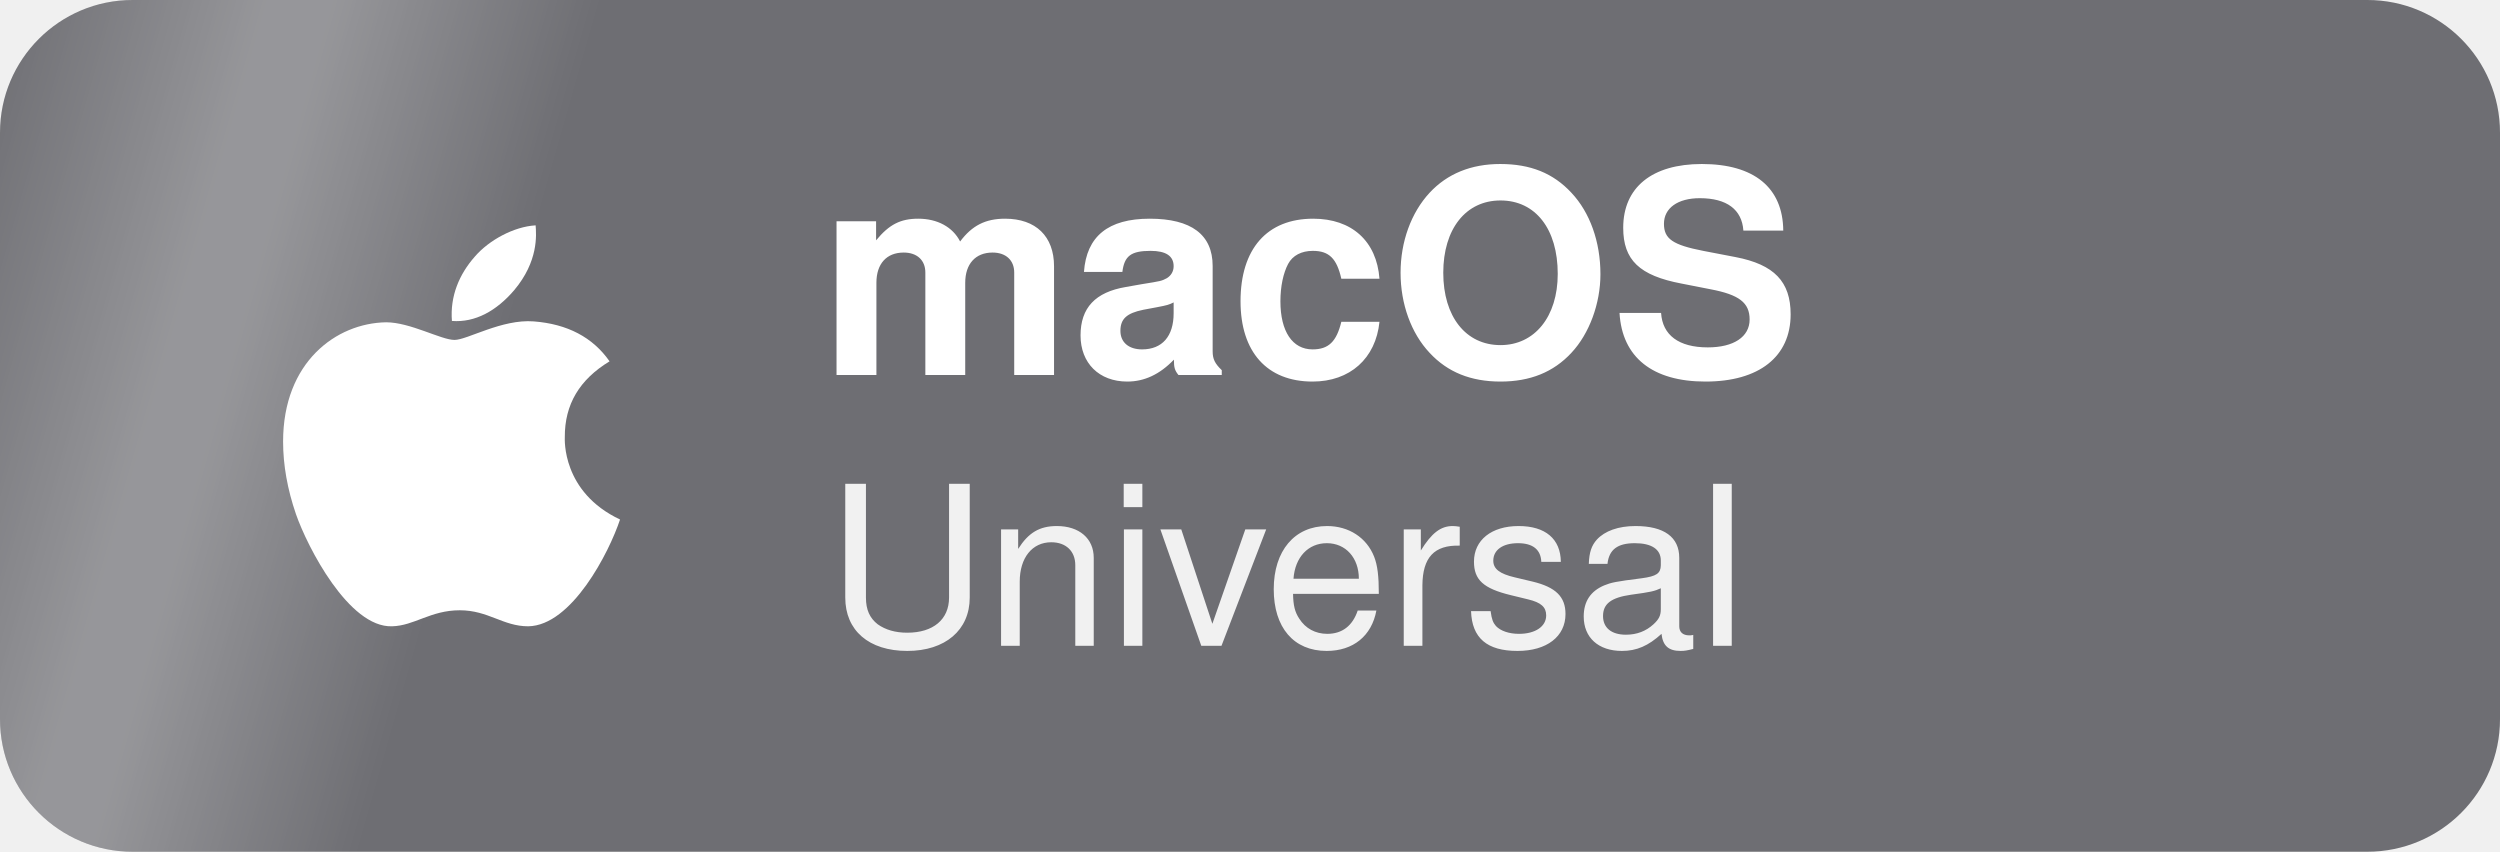
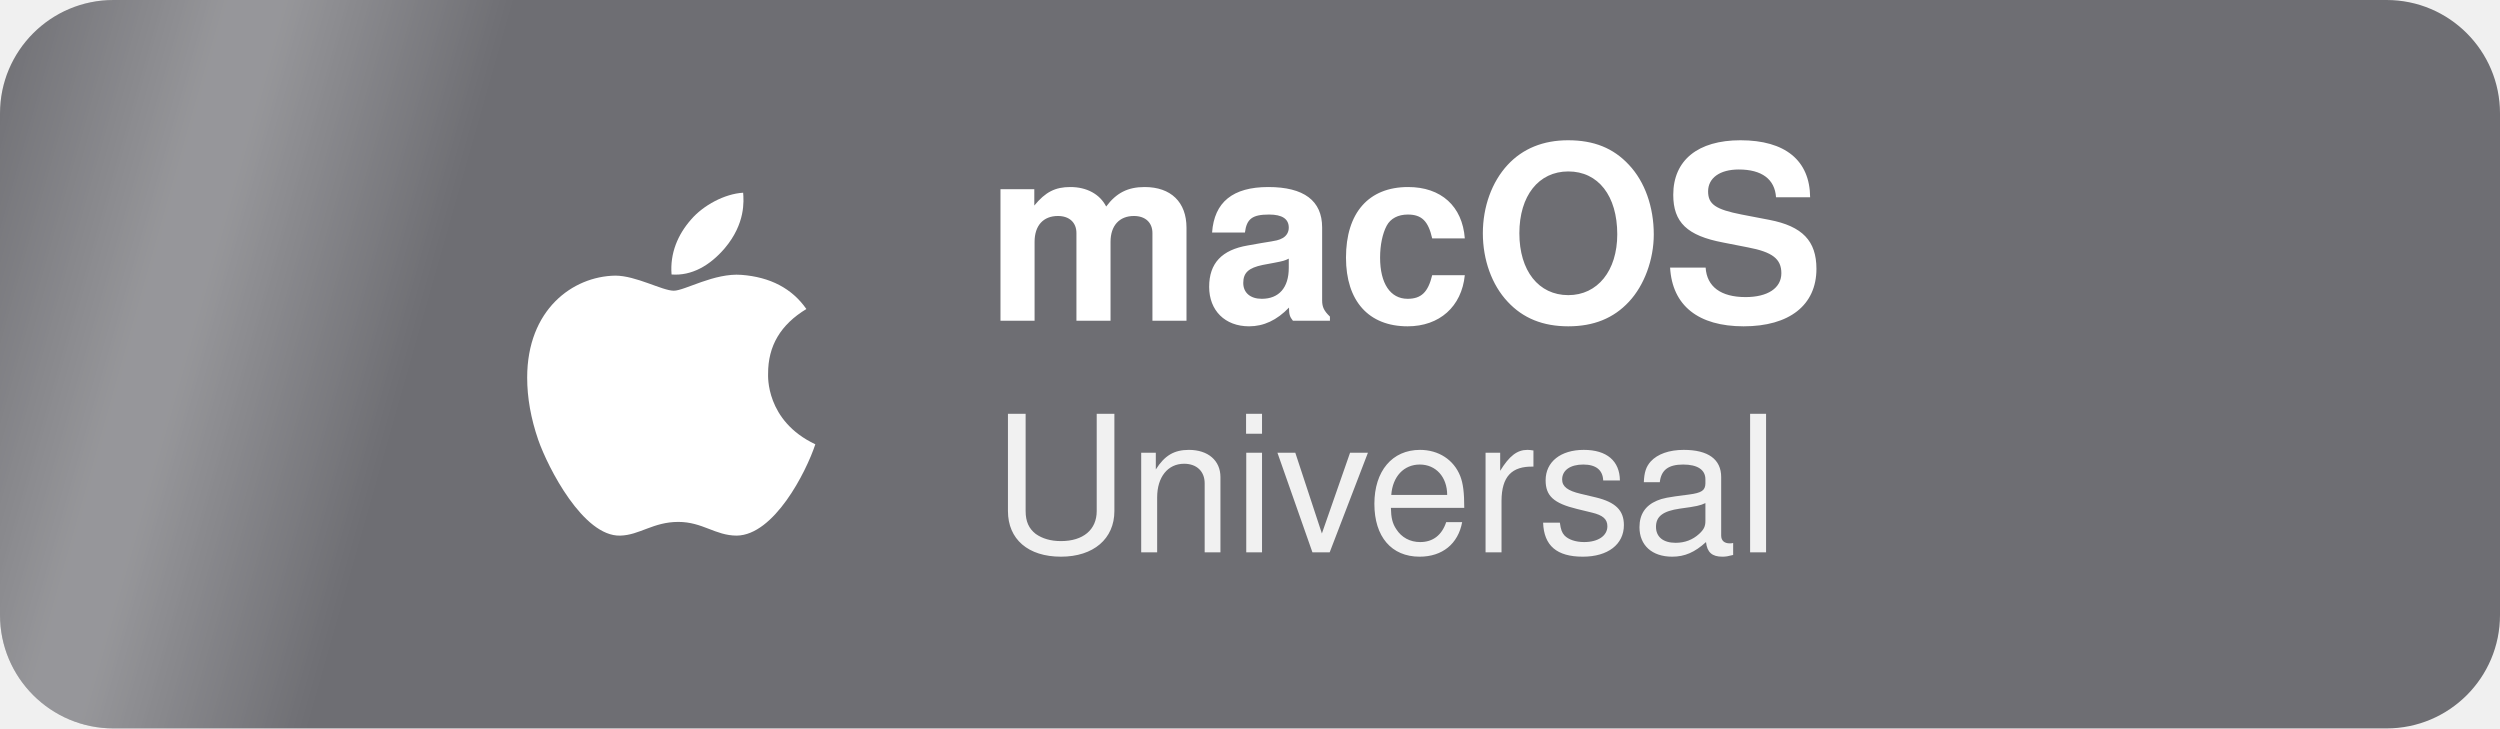
- <svg xmlns="http://www.w3.org/2000/svg" viewBox="0 0 720 245.3" width="720" height="245.3" role="img" aria-label="Download for macOS">
+ <svg xmlns="http://www.w3.org/2000/svg" viewBox="0 0 841.9 245.3" width="841.9" height="245.3" role="img" aria-label="Download for macOS">
  <defs>
    <clipPath id="edge">
-       <path d="M38.2,0 H681.8 A38.2,38.2 0 0 1 720,38.2 V207.1 A38.2,38.2 0 0 1 681.8,245.3 H38.2 A38.2,38.2 0 0 1 0,207.1 V38.2 A38.2,38.2 0 0 1 38.2,0 Z" />
+       <path d="M38.2,0 H803.7 A38.2,38.2 0 0 1 841.9,38.2 V207.1 A38.2,38.2 0 0 1 803.7,245.3 H38.2 A38.2,38.2 0 0 1 0,207.1 V38.2 A38.2,38.2 0 0 1 38.2,0 Z" />
    </clipPath>
    <linearGradient id="sheen" x1="0" y1="0" x2="1" y2="0">
      <stop offset="0" stop-color="#fff" stop-opacity="0" />
      <stop offset="0.45" stop-color="#fff" stop-opacity="0.28" />
      <stop offset="0.55" stop-color="#fff" stop-opacity="0.28" />
      <stop offset="1" stop-color="#fff" stop-opacity="0" />
    </linearGradient>
  </defs>
  <style>
    @keyframes pass {
-       0%       { transform: translateX(-278.2px); }
-       10.55%   { transform: translateX(998.2px); }
-       100%     { transform: translateX(998.2px); }
+       0%       { transform: translateX(-278.4px); }
+       9.82%   { transform: translateX(1120.3px); }
+       100%     { transform: translateX(1120.3px); }
    }
-     .band { animation: pass 9.206s linear 0.901s infinite backwards; }
+     .band { animation: pass 10.822s linear 1.041s infinite backwards; }
    @media (prefers-reduced-motion: reduce) {
      .band { animation: none; opacity: 0; }
    }
  </style>
-   <path d="M38.2,0 H681.8 A38.2,38.2 0 0 1 720,38.2 V207.1 A38.2,38.2 0 0 1 681.8,245.3 H38.2 A38.2,38.2 0 0 1 0,207.1 V38.2 A38.2,38.2 0 0 1 38.2,0 Z" fill="#6e6e73" />
-   <g transform="translate(80.5 56.65) scale(0.25781)" fill="#ffffff">
+   <path d="M38.2,0 H803.7 A38.2,38.2 0 0 1 841.9,38.2 V207.1 A38.2,38.2 0 0 1 803.7,245.3 H38.2 A38.2,38.2 0 0 1 0,207.1 V38.2 A38.2,38.2 0 0 1 38.2,0 Z" fill="#6e6e73" />
+   <g transform="translate(176.5 56.65) scale(0.25781)" fill="#ffffff">
    <path d="M318.7 268.7c-.2-36.7 16.4-64.4 50-84.8-18.8-26.9-47.2-41.7-84.7-44.6-35.5-2.8-74.3 20.7-88.5 20.7-15 0-49.4-19.7-76.4-19.7C63.3 141.2 4 184.8 4 273.5q0 39.3 14.4 81.2c12.8 36.7 59 126.7 107.2 125.2 25.2-.6 43-17.9 75.8-17.9 31.8 0 48.3 17.9 76.4 17.9 48.6-.7 90.4-82.5 102.6-119.3-65.2-30.7-61.7-90-61.7-91.9zm-56.6-164.2c27.3-32.4 24.8-61.9 24-72.5-24.1 1.4-52 16.4-67.9 34.9-17.5 19.8-27.8 44.3-25.6 71.9 26.1 2 49.9-11.4 69.5-34.3z" />
  </g>
-   <text x="236" y="108" font-family="-apple-system, BlinkMacSystemFont, 'Segoe UI', Helvetica, Arial, sans-serif" font-size="82" font-weight="700" fill="#ffffff">macOS</text>
-   <text x="238" y="186" font-family="-apple-system, BlinkMacSystemFont, 'Segoe UI', Helvetica, Arial, sans-serif" font-size="64" font-weight="400" fill="#ffffff" fill-opacity="0.9">Universal</text>
+   <text x="332" y="108" font-family="-apple-system, BlinkMacSystemFont, 'Segoe UI', Helvetica, Arial, sans-serif" font-size="82" font-weight="700" fill="#ffffff">macOS</text>
+   <text x="334" y="186" font-family="-apple-system, BlinkMacSystemFont, 'Segoe UI', Helvetica, Arial, sans-serif" font-size="64" font-weight="400" fill="#ffffff" fill-opacity="0.9">Universal</text>
  <g clip-path="url(#edge)">
    <g class="band">
-       <rect x="0" y="-60" width="173.4" height="365.3" fill="url(#sheen)" transform="skewX(-16)" />
+       <rect x="0" y="-60" width="173.6" height="365.3" fill="url(#sheen)" transform="skewX(-16)" />
    </g>
  </g>
</svg>
